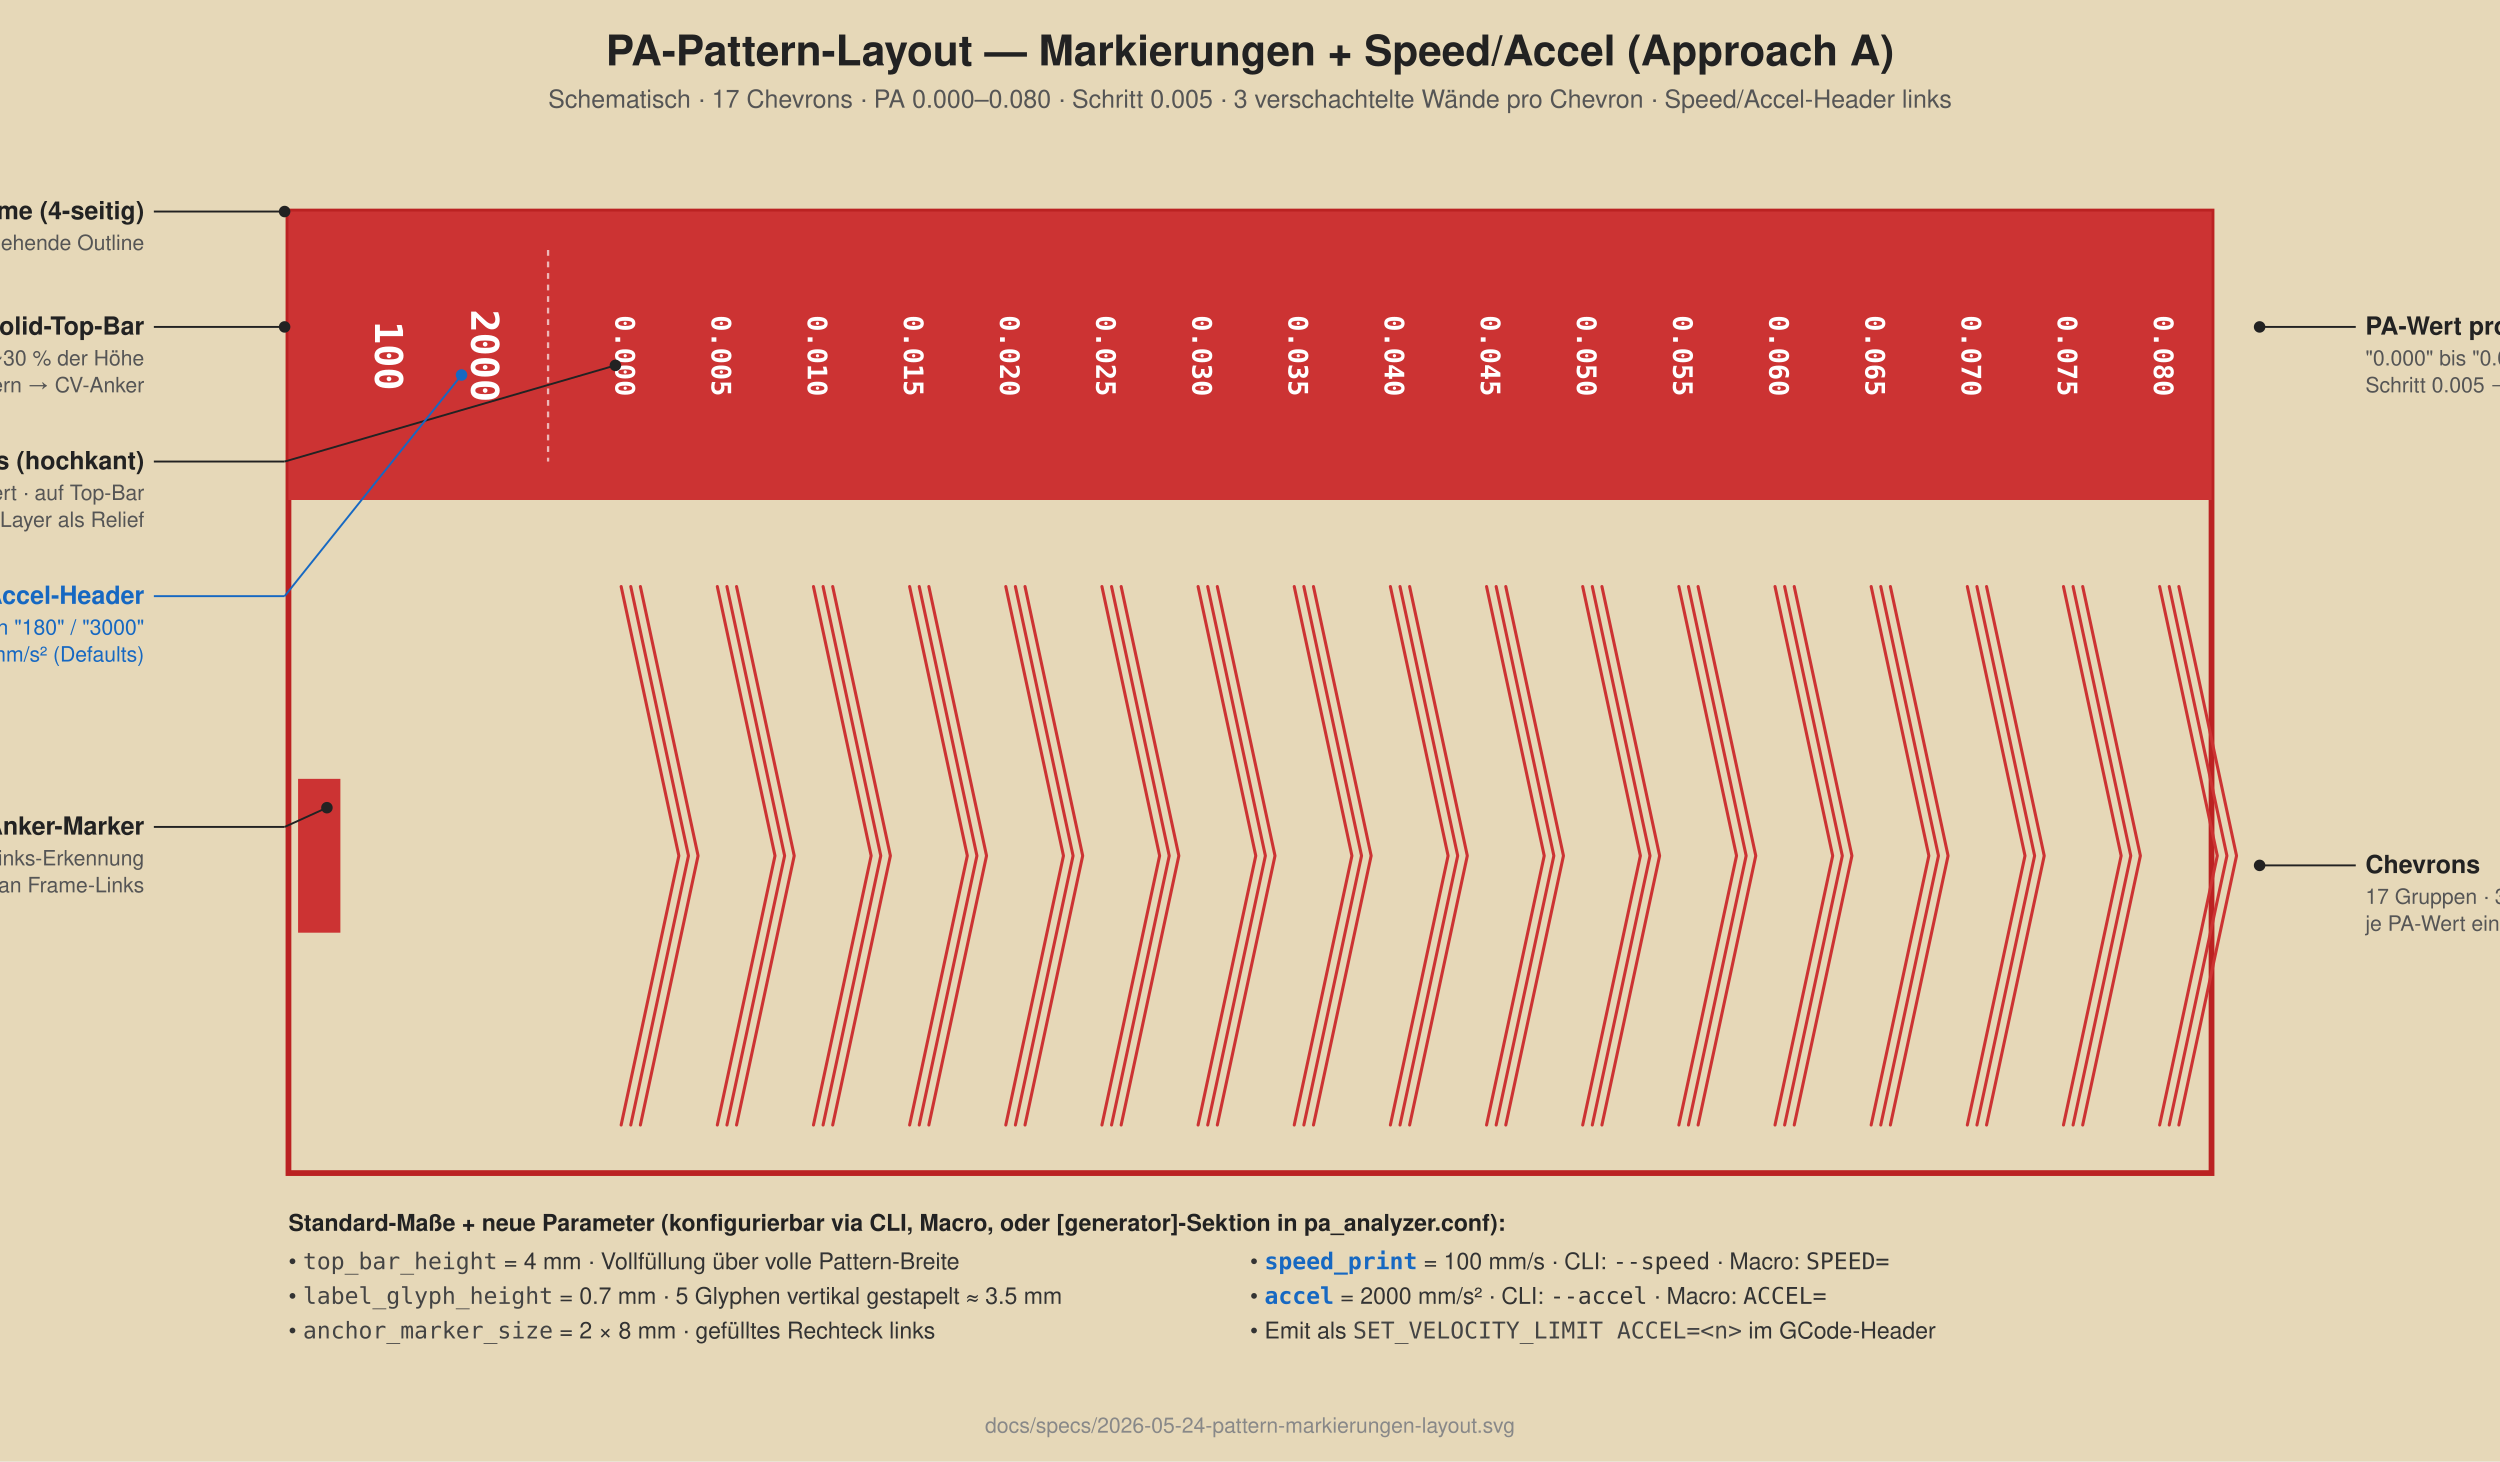
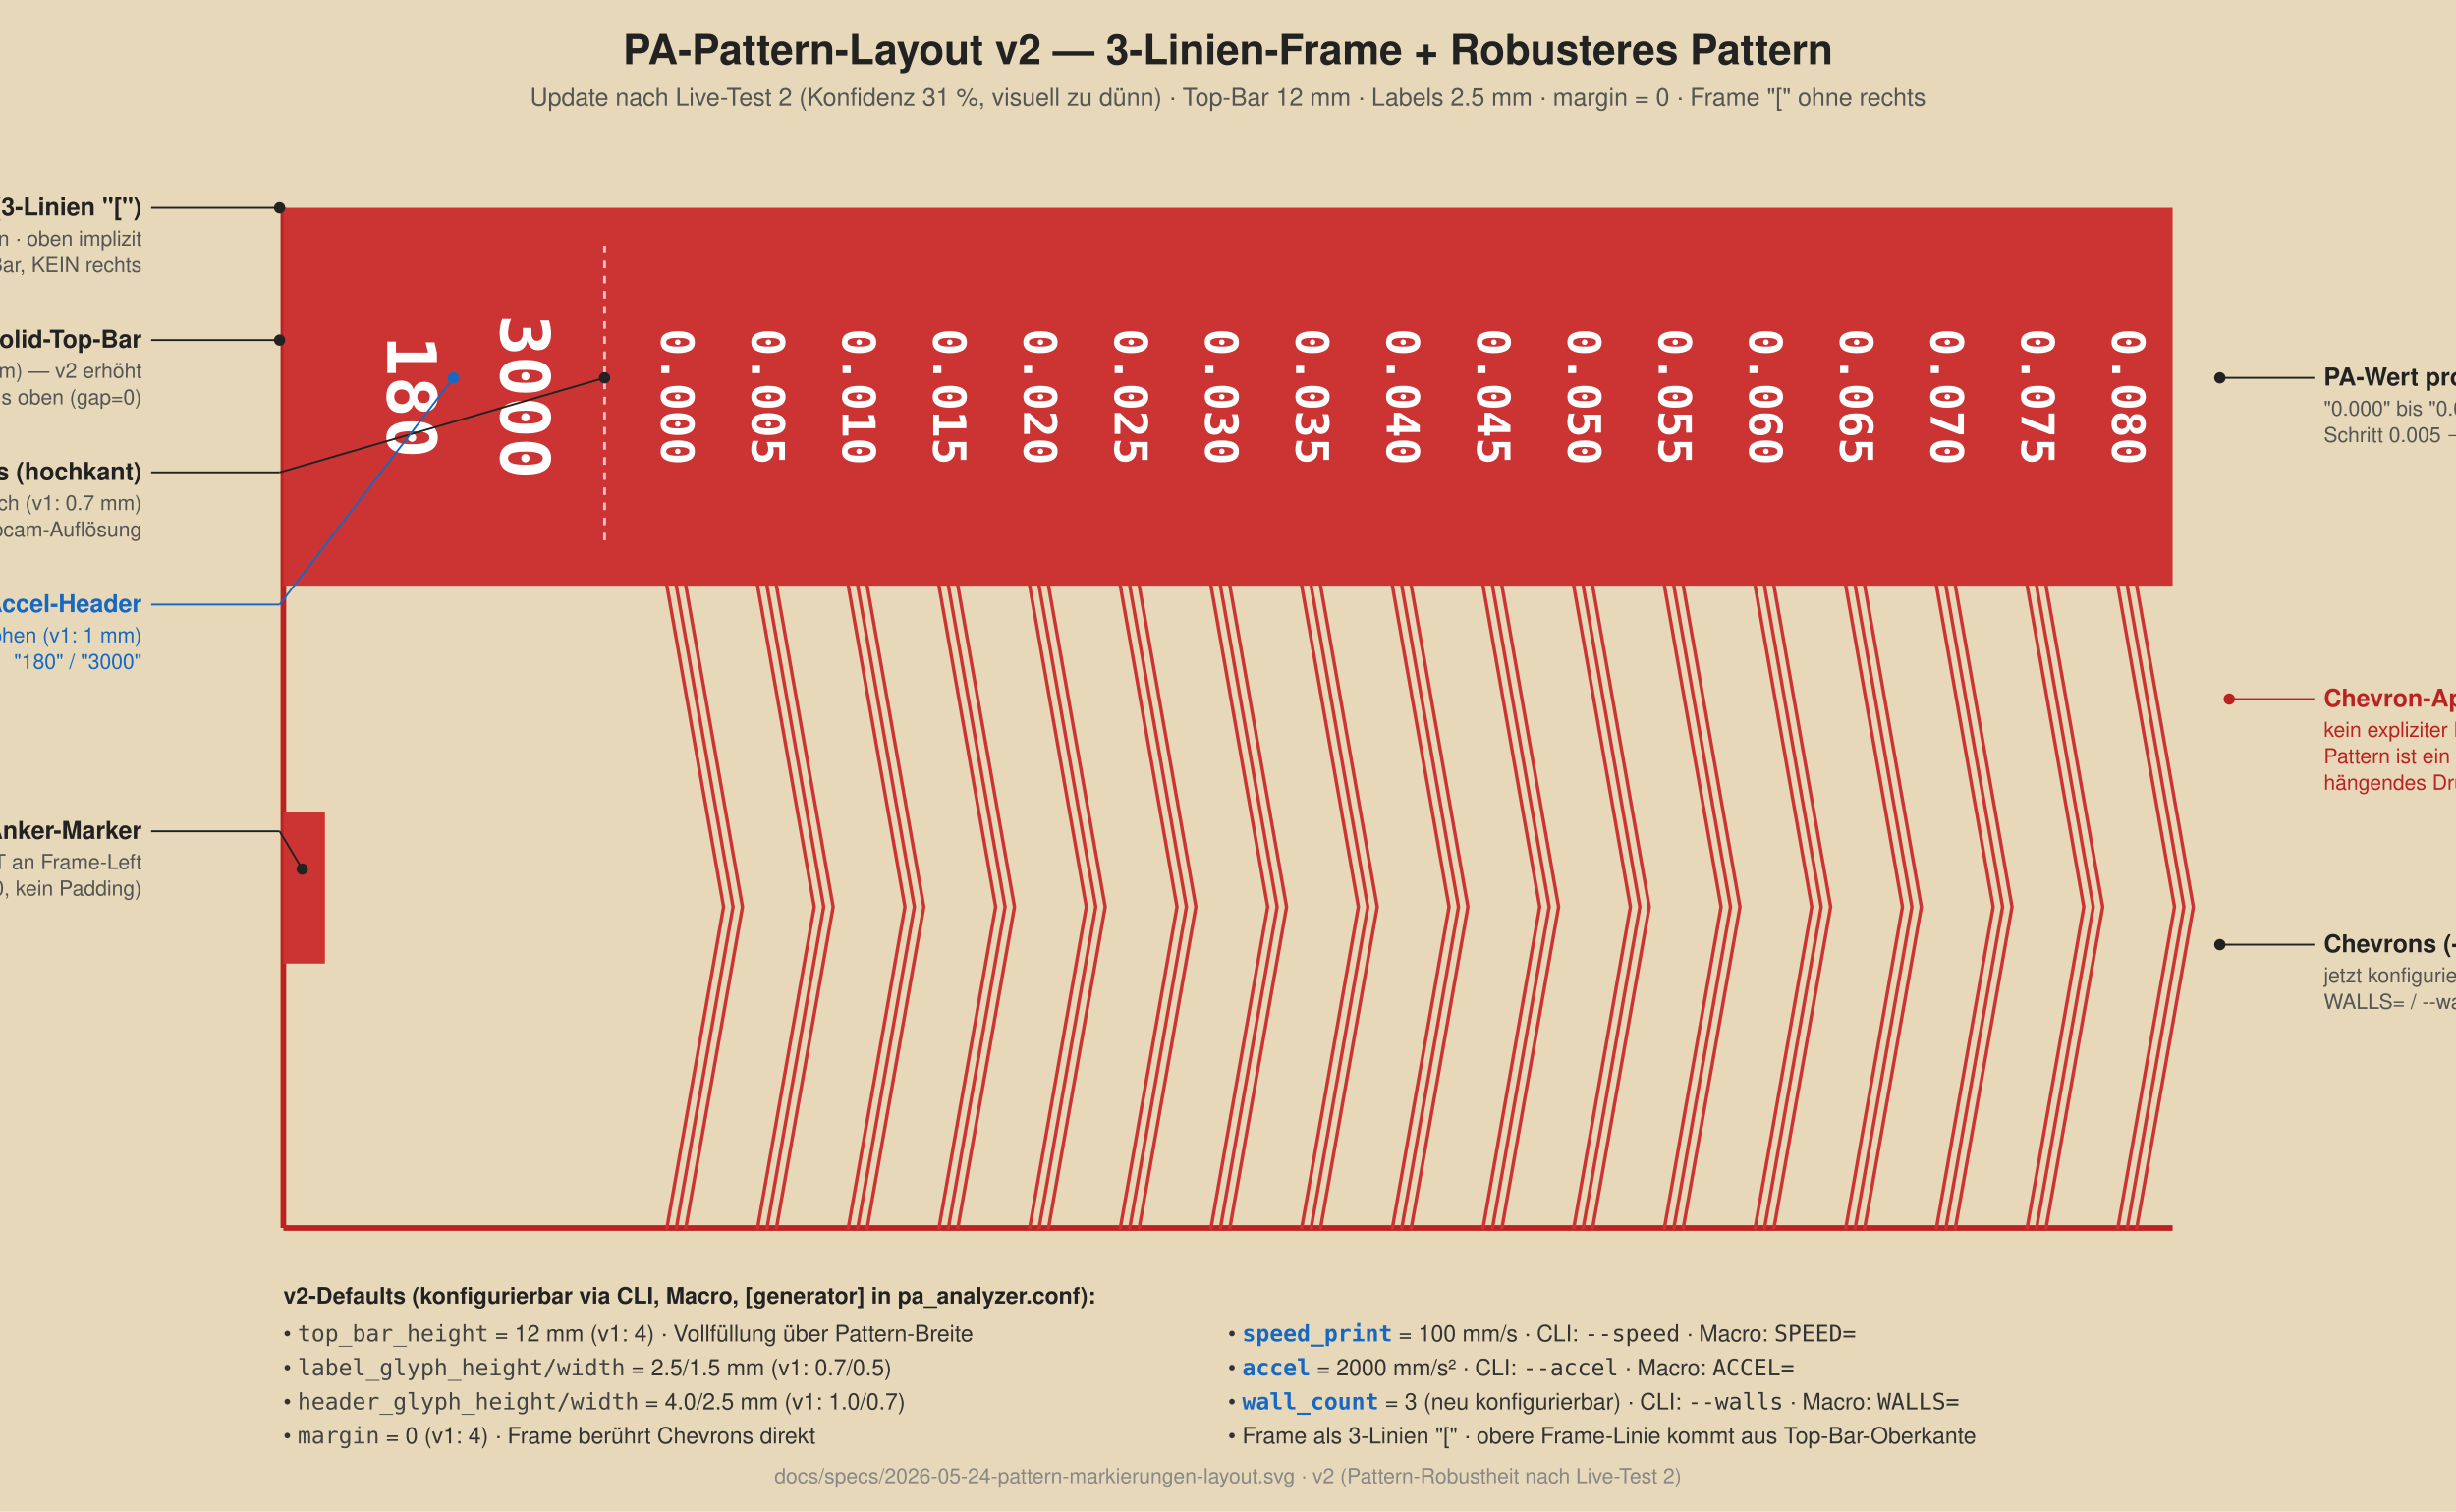
- <svg xmlns="http://www.w3.org/2000/svg" viewBox="0 0 1300 760" font-family="Helvetica, Arial, sans-serif">
-   <rect width="1300" height="760" fill="#e6d8b8" />
-   <text x="650" y="34" text-anchor="middle" font-size="22" font-weight="bold" fill="#222">PA-Pattern-Layout — Markierungen + Speed/Accel (Approach A)</text>
-   <text x="650" y="56" text-anchor="middle" font-size="13" fill="#555">Schematisch · 17 Chevrons · PA 0.000–0.080 · Schritt 0.005 · 3 verschachtelte Wände pro Chevron · Speed/Accel-Header links</text>
+ <svg xmlns="http://www.w3.org/2000/svg" viewBox="0 0 1300 800" font-family="Helvetica, Arial, sans-serif">
+   <rect width="1300" height="800" fill="#e6d8b8" />
+   <text x="650" y="34" text-anchor="middle" font-size="22" font-weight="bold" fill="#222">PA-Pattern-Layout v2 — 3-Linien-Frame + Robusteres Pattern</text>
+   <text x="650" y="56" text-anchor="middle" font-size="13" fill="#555">Update nach Live-Test 2 (Konfidenz 31 %, visuell zu dünn) · Top-Bar 12 mm · Labels 2.5 mm · margin = 0 · Frame "[" ohne rechts</text>
  <g transform="translate(150, 110)">
-     <rect x="0" y="0" width="1000" height="500" fill="none" stroke="#b22" stroke-width="3" />
-     <rect x="0" y="0" width="1000" height="150" fill="#c33" />
-     <line x1="135" y1="20" x2="135" y2="130" stroke="#fff" stroke-width="1.2" stroke-dasharray="3,3" opacity="0.65" />
-     <g font-size="20" font-weight="bold" fill="#fff" text-anchor="middle" font-family="Consolas, monospace">
-       <text x="45" y="75" transform="rotate(90, 45, 75)">100</text>
-       <text x="95" y="75" transform="rotate(90, 95, 75)">2000</text>
+     <line x1="0" y1="0" x2="0" y2="540" stroke="#b22" stroke-width="3" />
+     <line x1="0" y1="540" x2="1000" y2="540" stroke="#b22" stroke-width="3" />
+     <rect x="0" y="0" width="1000" height="200" fill="#c33" />
+     <line x1="170" y1="20" x2="170" y2="180" stroke="#fff" stroke-width="1.5" stroke-dasharray="4,4" opacity="0.7" />
+     <g font-size="36" font-weight="bold" fill="#fff" text-anchor="middle" font-family="Consolas, monospace">
+       <text x="55" y="100" transform="rotate(90, 55, 100)">180</text>
+       <text x="115" y="100" transform="rotate(90, 115, 100)">3000</text>
    </g>
-     <g font-size="14" font-weight="bold" fill="#fff" text-anchor="middle" font-family="Consolas, monospace">
-       <text x="170" y="75" transform="rotate(90, 170, 75)">0.000</text>
-       <text x="220" y="75" transform="rotate(90, 220, 75)">0.005</text>
-       <text x="270" y="75" transform="rotate(90, 270, 75)">0.010</text>
-       <text x="320" y="75" transform="rotate(90, 320, 75)">0.015</text>
-       <text x="370" y="75" transform="rotate(90, 370, 75)">0.020</text>
-       <text x="420" y="75" transform="rotate(90, 420, 75)">0.025</text>
-       <text x="470" y="75" transform="rotate(90, 470, 75)">0.030</text>
-       <text x="520" y="75" transform="rotate(90, 520, 75)">0.035</text>
-       <text x="570" y="75" transform="rotate(90, 570, 75)">0.040</text>
-       <text x="620" y="75" transform="rotate(90, 620, 75)">0.045</text>
-       <text x="670" y="75" transform="rotate(90, 670, 75)">0.050</text>
-       <text x="720" y="75" transform="rotate(90, 720, 75)">0.055</text>
-       <text x="770" y="75" transform="rotate(90, 770, 75)">0.060</text>
-       <text x="820" y="75" transform="rotate(90, 820, 75)">0.065</text>
-       <text x="870" y="75" transform="rotate(90, 870, 75)">0.070</text>
-       <text x="920" y="75" transform="rotate(90, 920, 75)">0.075</text>
-       <text x="970" y="75" transform="rotate(90, 970, 75)">0.080</text>
+     <g font-size="24" font-weight="bold" fill="#fff" text-anchor="middle" font-family="Consolas, monospace">
+       <text x="200" y="100" transform="rotate(90, 200, 100)">0.000</text>
+       <text x="248" y="100" transform="rotate(90, 248, 100)">0.005</text>
+       <text x="296" y="100" transform="rotate(90, 296, 100)">0.010</text>
+       <text x="344" y="100" transform="rotate(90, 344, 100)">0.015</text>
+       <text x="392" y="100" transform="rotate(90, 392, 100)">0.020</text>
+       <text x="440" y="100" transform="rotate(90, 440, 100)">0.025</text>
+       <text x="488" y="100" transform="rotate(90, 488, 100)">0.030</text>
+       <text x="536" y="100" transform="rotate(90, 536, 100)">0.035</text>
+       <text x="584" y="100" transform="rotate(90, 584, 100)">0.040</text>
+       <text x="632" y="100" transform="rotate(90, 632, 100)">0.045</text>
+       <text x="680" y="100" transform="rotate(90, 680, 100)">0.050</text>
+       <text x="728" y="100" transform="rotate(90, 728, 100)">0.055</text>
+       <text x="776" y="100" transform="rotate(90, 776, 100)">0.060</text>
+       <text x="824" y="100" transform="rotate(90, 824, 100)">0.065</text>
+       <text x="872" y="100" transform="rotate(90, 872, 100)">0.070</text>
+       <text x="920" y="100" transform="rotate(90, 920, 100)">0.075</text>
+       <text x="968" y="100" transform="rotate(90, 968, 100)">0.080</text>
    </g>
-     <rect x="5" y="295" width="22" height="80" fill="#c33" />
-     <g stroke="#c33" stroke-width="1.6" fill="none" stroke-linecap="round" stroke-linejoin="round">
-       <path d="M 173,195 L 203,335 L 173,475" />
-       <path d="M 178,195 L 208,335 L 178,475" />
-       <path d="M 183,195 L 213,335 L 183,475" />
-       <path d="M 223,195 L 253,335 L 223,475" />
-       <path d="M 228,195 L 258,335 L 228,475" />
-       <path d="M 233,195 L 263,335 L 233,475" />
-       <path d="M 273,195 L 303,335 L 273,475" />
-       <path d="M 278,195 L 308,335 L 278,475" />
-       <path d="M 283,195 L 313,335 L 283,475" />
-       <path d="M 323,195 L 353,335 L 323,475" />
-       <path d="M 328,195 L 358,335 L 328,475" />
-       <path d="M 333,195 L 363,335 L 333,475" />
-       <path d="M 373,195 L 403,335 L 373,475" />
-       <path d="M 378,195 L 408,335 L 378,475" />
-       <path d="M 383,195 L 413,335 L 383,475" />
-       <path d="M 423,195 L 453,335 L 423,475" />
-       <path d="M 428,195 L 458,335 L 428,475" />
-       <path d="M 433,195 L 463,335 L 433,475" />
-       <path d="M 473,195 L 503,335 L 473,475" />
-       <path d="M 478,195 L 508,335 L 478,475" />
-       <path d="M 483,195 L 513,335 L 483,475" />
-       <path d="M 523,195 L 553,335 L 523,475" />
-       <path d="M 528,195 L 558,335 L 528,475" />
-       <path d="M 533,195 L 563,335 L 533,475" />
-       <path d="M 573,195 L 603,335 L 573,475" />
-       <path d="M 578,195 L 608,335 L 578,475" />
-       <path d="M 583,195 L 613,335 L 583,475" />
-       <path d="M 623,195 L 653,335 L 623,475" />
-       <path d="M 628,195 L 658,335 L 628,475" />
-       <path d="M 633,195 L 663,335 L 633,475" />
-       <path d="M 673,195 L 703,335 L 673,475" />
-       <path d="M 678,195 L 708,335 L 678,475" />
-       <path d="M 683,195 L 713,335 L 683,475" />
-       <path d="M 723,195 L 753,335 L 723,475" />
-       <path d="M 728,195 L 758,335 L 728,475" />
-       <path d="M 733,195 L 763,335 L 733,475" />
-       <path d="M 773,195 L 803,335 L 773,475" />
-       <path d="M 778,195 L 808,335 L 778,475" />
-       <path d="M 783,195 L 813,335 L 783,475" />
-       <path d="M 823,195 L 853,335 L 823,475" />
-       <path d="M 828,195 L 858,335 L 828,475" />
-       <path d="M 833,195 L 863,335 L 833,475" />
-       <path d="M 873,195 L 903,335 L 873,475" />
-       <path d="M 878,195 L 908,335 L 878,475" />
-       <path d="M 883,195 L 913,335 L 883,475" />
-       <path d="M 923,195 L 953,335 L 923,475" />
-       <path d="M 928,195 L 958,335 L 928,475" />
-       <path d="M 933,195 L 963,335 L 933,475" />
-       <path d="M 973,195 L 1003,335 L 973,475" />
-       <path d="M 978,195 L 1008,335 L 978,475" />
-       <path d="M 983,195 L 1013,335 L 983,475" />
+     <rect x="0" y="320" width="22" height="80" fill="#c33" />
+     <g stroke="#c33" stroke-width="1.8" fill="none" stroke-linecap="round" stroke-linejoin="round">
+       <path d="M 203,200 L 233,370 L 203,540" />
+       <path d="M 208,200 L 238,370 L 208,540" />
+       <path d="M 213,200 L 243,370 L 213,540" />
+       <path d="M 251,200 L 281,370 L 251,540" />
+       <path d="M 256,200 L 286,370 L 256,540" />
+       <path d="M 261,200 L 291,370 L 261,540" />
+       <path d="M 299,200 L 329,370 L 299,540" />
+       <path d="M 304,200 L 334,370 L 304,540" />
+       <path d="M 309,200 L 339,370 L 309,540" />
+       <path d="M 347,200 L 377,370 L 347,540" />
+       <path d="M 352,200 L 382,370 L 352,540" />
+       <path d="M 357,200 L 387,370 L 357,540" />
+       <path d="M 395,200 L 425,370 L 395,540" />
+       <path d="M 400,200 L 430,370 L 400,540" />
+       <path d="M 405,200 L 435,370 L 405,540" />
+       <path d="M 443,200 L 473,370 L 443,540" />
+       <path d="M 448,200 L 478,370 L 448,540" />
+       <path d="M 453,200 L 483,370 L 453,540" />
+       <path d="M 491,200 L 521,370 L 491,540" />
+       <path d="M 496,200 L 526,370 L 496,540" />
+       <path d="M 501,200 L 531,370 L 501,540" />
+       <path d="M 539,200 L 569,370 L 539,540" />
+       <path d="M 544,200 L 574,370 L 544,540" />
+       <path d="M 549,200 L 579,370 L 549,540" />
+       <path d="M 587,200 L 617,370 L 587,540" />
+       <path d="M 592,200 L 622,370 L 592,540" />
+       <path d="M 597,200 L 627,370 L 597,540" />
+       <path d="M 635,200 L 665,370 L 635,540" />
+       <path d="M 640,200 L 670,370 L 640,540" />
+       <path d="M 645,200 L 675,370 L 645,540" />
+       <path d="M 683,200 L 713,370 L 683,540" />
+       <path d="M 688,200 L 718,370 L 688,540" />
+       <path d="M 693,200 L 723,370 L 693,540" />
+       <path d="M 731,200 L 761,370 L 731,540" />
+       <path d="M 736,200 L 766,370 L 736,540" />
+       <path d="M 741,200 L 771,370 L 741,540" />
+       <path d="M 779,200 L 809,370 L 779,540" />
+       <path d="M 784,200 L 814,370 L 784,540" />
+       <path d="M 789,200 L 819,370 L 789,540" />
+       <path d="M 827,200 L 857,370 L 827,540" />
+       <path d="M 832,200 L 862,370 L 832,540" />
+       <path d="M 837,200 L 867,370 L 837,540" />
+       <path d="M 875,200 L 905,370 L 875,540" />
+       <path d="M 880,200 L 910,370 L 880,540" />
+       <path d="M 885,200 L 915,370 L 885,540" />
+       <path d="M 923,200 L 953,370 L 923,540" />
+       <path d="M 928,200 L 958,370 L 928,540" />
+       <path d="M 933,200 L 963,370 L 933,540" />
+       <path d="M 971,200 L 1001,370 L 971,540" />
+       <path d="M 976,200 L 1006,370 L 976,540" />
+       <path d="M 981,200 L 1011,370 L 981,540" />
    </g>
  </g>
  <g font-size="13" fill="#222">
    <line x1="80" y1="110" x2="148" y2="110" stroke="#222" stroke-width="1" />
    <circle cx="148" cy="110" r="3" fill="#222" />
-     <text x="75" y="114" text-anchor="end" font-weight="bold">Frame (4-seitig)</text>
-     <text x="75" y="130" text-anchor="end" fill="#555" font-size="11">durchgehende Outline</text>
-     <line x1="80" y1="170" x2="148" y2="170" stroke="#222" stroke-width="1" />
-     <circle cx="148" cy="170" r="3" fill="#222" />
-     <text x="75" y="174" text-anchor="end" font-weight="bold">Solid-Top-Bar</text>
-     <text x="75" y="190" text-anchor="end" fill="#555" font-size="11">Vollfüllung · ~30 % der Höhe</text>
-     <text x="75" y="204" text-anchor="end" fill="#555" font-size="11">in allen Layern → CV-Anker</text>
-     <line x1="80" y1="240" x2="148" y2="240" stroke="#222" stroke-width="1" />
-     <line x1="148" y1="240" x2="320" y2="190" stroke="#222" stroke-width="1" />
-     <circle cx="320" cy="190" r="3" fill="#222" />
-     <text x="75" y="244" text-anchor="end" font-weight="bold">PA-Labels (hochkant)</text>
-     <text x="75" y="260" text-anchor="end" fill="#555" font-size="11">90° rotiert · auf Top-Bar</text>
-     <text x="75" y="274" text-anchor="end" fill="#555" font-size="11">in oberster Layer als Relief</text>
-     <line x1="80" y1="310" x2="148" y2="310" stroke="#1668c2" stroke-width="1" />
-     <line x1="148" y1="310" x2="240" y2="195" stroke="#1668c2" stroke-width="1" />
-     <circle cx="240" cy="195" r="3" fill="#1668c2" />
-     <text x="75" y="314" text-anchor="end" font-weight="bold" fill="#1668c2">Speed/Accel-Header</text>
-     <text x="75" y="330" text-anchor="end" fill="#1668c2" font-size="11">2 Spalten "180" / "3000"</text>
-     <text x="75" y="344" text-anchor="end" fill="#1668c2" font-size="11">mm/s und mm/s² (Defaults)</text>
-     <line x1="80" y1="430" x2="148" y2="430" stroke="#222" stroke-width="1" />
-     <line x1="148" y1="430" x2="170" y2="420" stroke="#222" stroke-width="1" />
-     <circle cx="170" cy="420" r="3" fill="#222" />
-     <text x="75" y="434" text-anchor="end" font-weight="bold">Anker-Marker</text>
-     <text x="75" y="450" text-anchor="end" fill="#555" font-size="11">eindeutige Links-Erkennung</text>
-     <text x="75" y="464" text-anchor="end" fill="#555" font-size="11">2 × 8 mm, an Frame-Links</text>
-     <line x1="1225" y1="450" x2="1175" y2="450" stroke="#222" stroke-width="1" />
-     <circle cx="1175" cy="450" r="3" fill="#222" />
-     <text x="1230" y="454" font-weight="bold">Chevrons</text>
-     <text x="1230" y="470" fill="#555" font-size="11">17 Gruppen · 3 Wände</text>
-     <text x="1230" y="484" fill="#555" font-size="11">je PA-Wert eine Gruppe</text>
-     <line x1="1225" y1="170" x2="1175" y2="170" stroke="#222" stroke-width="1" />
-     <circle cx="1175" cy="170" r="3" fill="#222" />
-     <text x="1230" y="174" font-weight="bold">PA-Wert pro Chevron</text>
-     <text x="1230" y="190" fill="#555" font-size="11">"0.000" bis "0.080"</text>
-     <text x="1230" y="204" fill="#555" font-size="11">Schritt 0.005 → 17 Werte</text>
+     <text x="75" y="114" text-anchor="end" font-weight="bold">Frame (3-Linien "[")</text>
+     <text x="75" y="130" text-anchor="end" fill="#555" font-size="11">links + unten · oben implizit</text>
+     <text x="75" y="144" text-anchor="end" fill="#555" font-size="11">durch Top-Bar, KEIN rechts</text>
+     <line x1="80" y1="180" x2="148" y2="180" stroke="#222" stroke-width="1" />
+     <circle cx="148" cy="180" r="3" fill="#222" />
+     <text x="75" y="184" text-anchor="end" font-weight="bold">Solid-Top-Bar</text>
+     <text x="75" y="200" text-anchor="end" fill="#555" font-size="11">12 mm (v1: 4 mm) — v2 erhöht</text>
+     <text x="75" y="214" text-anchor="end" fill="#555" font-size="11">berührt Chevrons oben (gap=0)</text>
+     <line x1="80" y1="250" x2="148" y2="250" stroke="#222" stroke-width="1" />
+     <line x1="148" y1="250" x2="320" y2="200" stroke="#222" stroke-width="1" />
+     <circle cx="320" cy="200" r="3" fill="#222" />
+     <text x="75" y="254" text-anchor="end" font-weight="bold">PA-Labels (hochkant)</text>
+     <text x="75" y="270" text-anchor="end" fill="#555" font-size="11">2.5 mm hoch (v1: 0.7 mm)</text>
+     <text x="75" y="284" text-anchor="end" fill="#555" font-size="11">lesbar bei Webcam-Auflösung</text>
+     <line x1="80" y1="320" x2="148" y2="320" stroke="#1668c2" stroke-width="1" />
+     <line x1="148" y1="320" x2="240" y2="200" stroke="#1668c2" stroke-width="1" />
+     <circle cx="240" cy="200" r="3" fill="#1668c2" />
+     <text x="75" y="324" text-anchor="end" font-weight="bold" fill="#1668c2">Speed/Accel-Header</text>
+     <text x="75" y="340" text-anchor="end" fill="#1668c2" font-size="11">4 mm Glyphen (v1: 1 mm)</text>
+     <text x="75" y="354" text-anchor="end" fill="#1668c2" font-size="11">"180" / "3000"</text>
+     <line x1="80" y1="440" x2="148" y2="440" stroke="#222" stroke-width="1" />
+     <line x1="148" y1="440" x2="160" y2="460" stroke="#222" stroke-width="1" />
+     <circle cx="160" cy="460" r="3" fill="#222" />
+     <text x="75" y="444" text-anchor="end" font-weight="bold">Anker-Marker</text>
+     <text x="75" y="460" text-anchor="end" fill="#555" font-size="11">DIREKT an Frame-Left</text>
+     <text x="75" y="474" text-anchor="end" fill="#555" font-size="11">(margin=0, kein Padding)</text>
+     <line x1="1225" y1="500" x2="1175" y2="500" stroke="#222" stroke-width="1" />
+     <circle cx="1175" cy="500" r="3" fill="#222" />
+     <text x="1230" y="504" font-weight="bold">Chevrons (--walls=3)</text>
+     <text x="1230" y="520" fill="#555" font-size="11">jetzt konfigurierbar via</text>
+     <text x="1230" y="534" fill="#555" font-size="11">WALLS= / --walls</text>
+     <line x1="1225" y1="370" x2="1180" y2="370" stroke="#b22" stroke-width="1" />
+     <circle cx="1180" cy="370" r="3" fill="#b22" />
+     <text x="1230" y="374" font-weight="bold" fill="#b22">Chevron-Apex = rechter Rand</text>
+     <text x="1230" y="390" fill="#b22" font-size="11">kein expliziter Frame-Right!</text>
+     <text x="1230" y="404" fill="#b22" font-size="11">Pattern ist ein zusammen-</text>
+     <text x="1230" y="418" fill="#b22" font-size="11">hängendes Druckteil</text>
+     <line x1="1225" y1="200" x2="1175" y2="200" stroke="#222" stroke-width="1" />
+     <circle cx="1175" cy="200" r="3" fill="#222" />
+     <text x="1230" y="204" font-weight="bold">PA-Wert pro Chevron</text>
+     <text x="1230" y="220" fill="#555" font-size="11">"0.000" bis "0.080"</text>
+     <text x="1230" y="234" fill="#555" font-size="11">Schritt 0.005 → 17 Werte</text>
  </g>
-   <g transform="translate(150, 640)" font-size="12" fill="#333">
-     <text x="0" y="0" font-weight="bold" fill="#222">Standard-Maße + neue Parameter (konfigurierbar via CLI, Macro, oder [generator]-Sektion in pa_analyzer.conf):</text>
-     <text x="0" y="20">• <tspan font-family="Consolas, monospace" fill="#444">top_bar_height</tspan> = 4 mm · Vollfüllung über volle Pattern-Breite</text>
-     <text x="0" y="38">• <tspan font-family="Consolas, monospace" fill="#444">label_glyph_height</tspan> = 0.7 mm · 5 Glyphen vertikal gestapelt ≈ 3.5 mm</text>
-     <text x="0" y="56">• <tspan font-family="Consolas, monospace" fill="#444">anchor_marker_size</tspan> = 2 × 8 mm · gefülltes Rechteck links</text>
+   <g transform="translate(150, 690)" font-size="12" fill="#333">
+     <text x="0" y="0" font-weight="bold" fill="#222">v2-Defaults (konfigurierbar via CLI, Macro, [generator] in pa_analyzer.conf):</text>
+     <text x="0" y="20">• <tspan font-family="Consolas, monospace" fill="#444">top_bar_height</tspan> = 12 mm (v1: 4) · Vollfüllung über Pattern-Breite</text>
+     <text x="0" y="38">• <tspan font-family="Consolas, monospace" fill="#444">label_glyph_height/width</tspan> = 2.5/1.5 mm (v1: 0.7/0.5)</text>
+     <text x="0" y="56">• <tspan font-family="Consolas, monospace" fill="#444">header_glyph_height/width</tspan> = 4.0/2.5 mm (v1: 1.0/0.7)</text>
+     <text x="0" y="74">• <tspan font-family="Consolas, monospace" fill="#444">margin</tspan> = 0 (v1: 4) · Frame berührt Chevrons direkt</text>
    <text x="500" y="20">• <tspan font-family="Consolas, monospace" fill="#1668c2" font-weight="bold">speed_print</tspan> = 100 mm/s · CLI: <tspan font-family="Consolas, monospace">--speed</tspan> · Macro: <tspan font-family="Consolas, monospace">SPEED=</tspan>
    </text>
    <text x="500" y="38">• <tspan font-family="Consolas, monospace" fill="#1668c2" font-weight="bold">accel</tspan> = 2000 mm/s² · CLI: <tspan font-family="Consolas, monospace">--accel</tspan> · Macro: <tspan font-family="Consolas, monospace">ACCEL=</tspan>
    </text>
-     <text x="500" y="56">• Emit als <tspan font-family="Consolas, monospace" fill="#444">SET_VELOCITY_LIMIT ACCEL=&lt;n&gt;</tspan> im GCode-Header</text>
+     <text x="500" y="56">• <tspan font-family="Consolas, monospace" fill="#1668c2" font-weight="bold">wall_count</tspan> = 3 (neu konfigurierbar) · CLI: <tspan font-family="Consolas, monospace">--walls</tspan> · Macro: <tspan font-family="Consolas, monospace">WALLS=</tspan>
+     </text>
+     <text x="500" y="74">• Frame als 3-Linien "[" · obere Frame-Linie kommt aus Top-Bar-Oberkante</text>
  </g>
-   <text x="650" y="745" text-anchor="middle" font-size="11" fill="#888">docs/specs/2026-05-24-pattern-markierungen-layout.svg</text>
+   <text x="650" y="785" text-anchor="middle" font-size="11" fill="#888">docs/specs/2026-05-24-pattern-markierungen-layout.svg · v2 (Pattern-Robustheit nach Live-Test 2)</text>
</svg>
